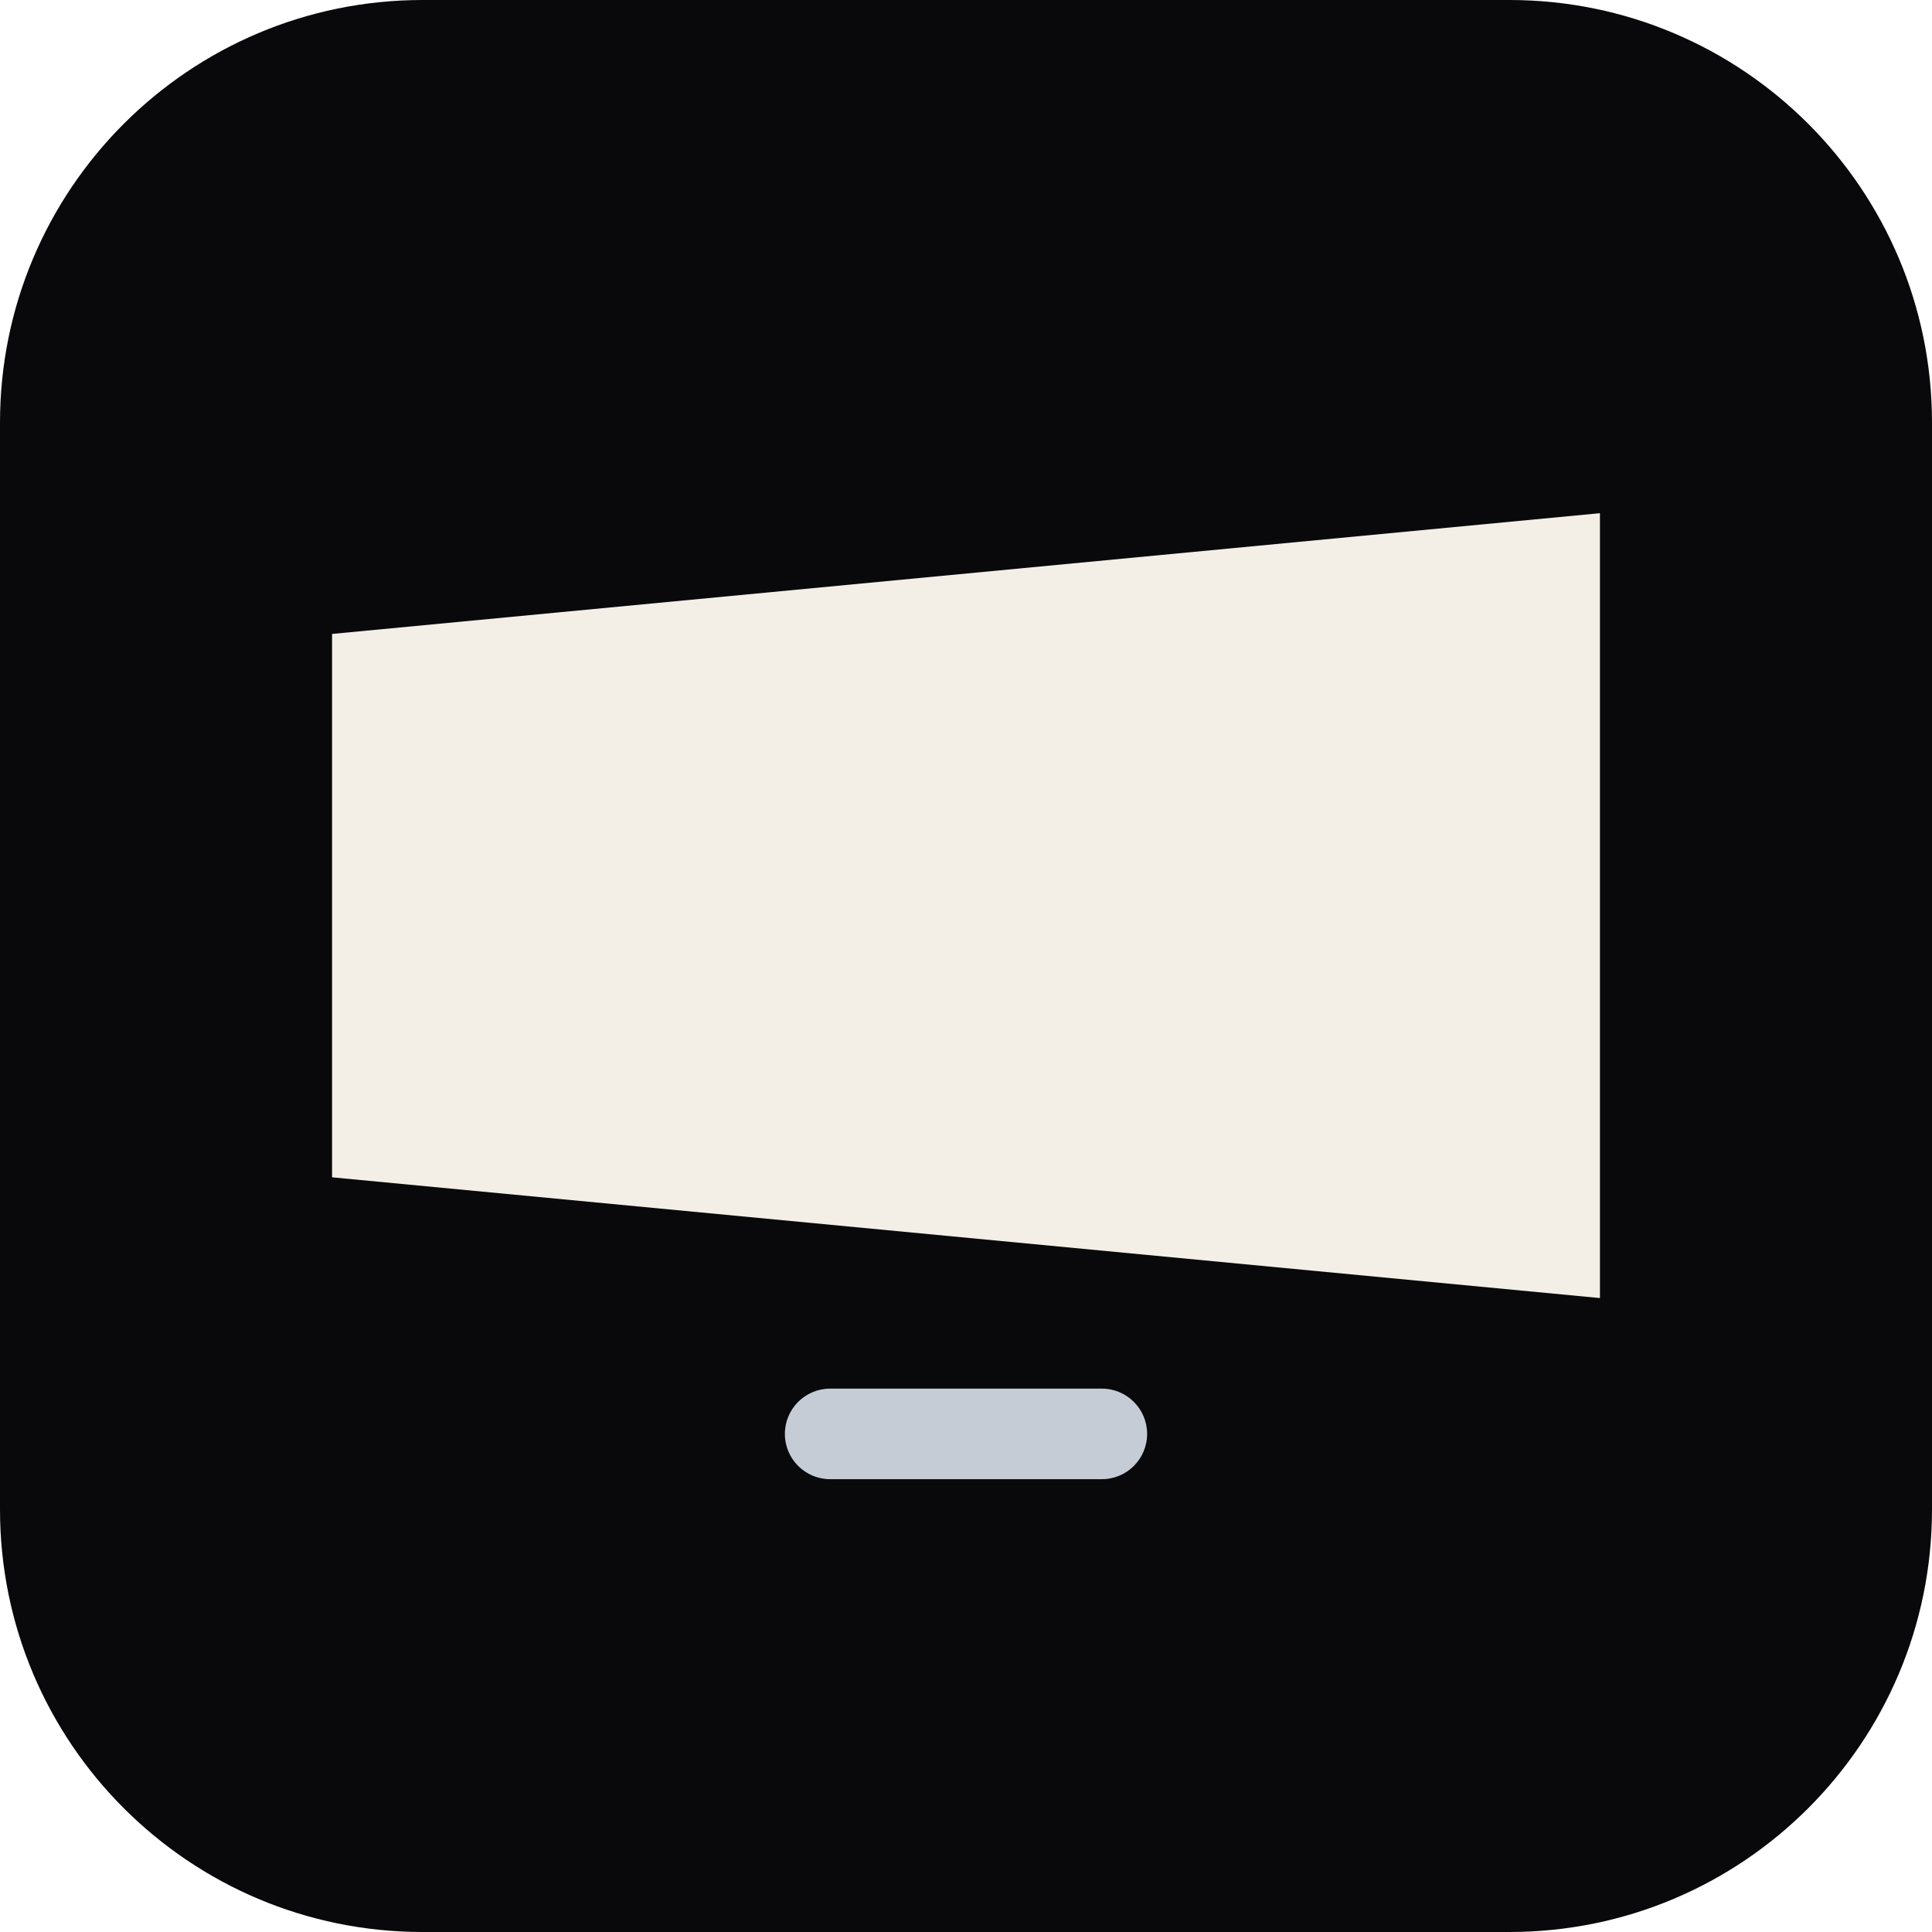
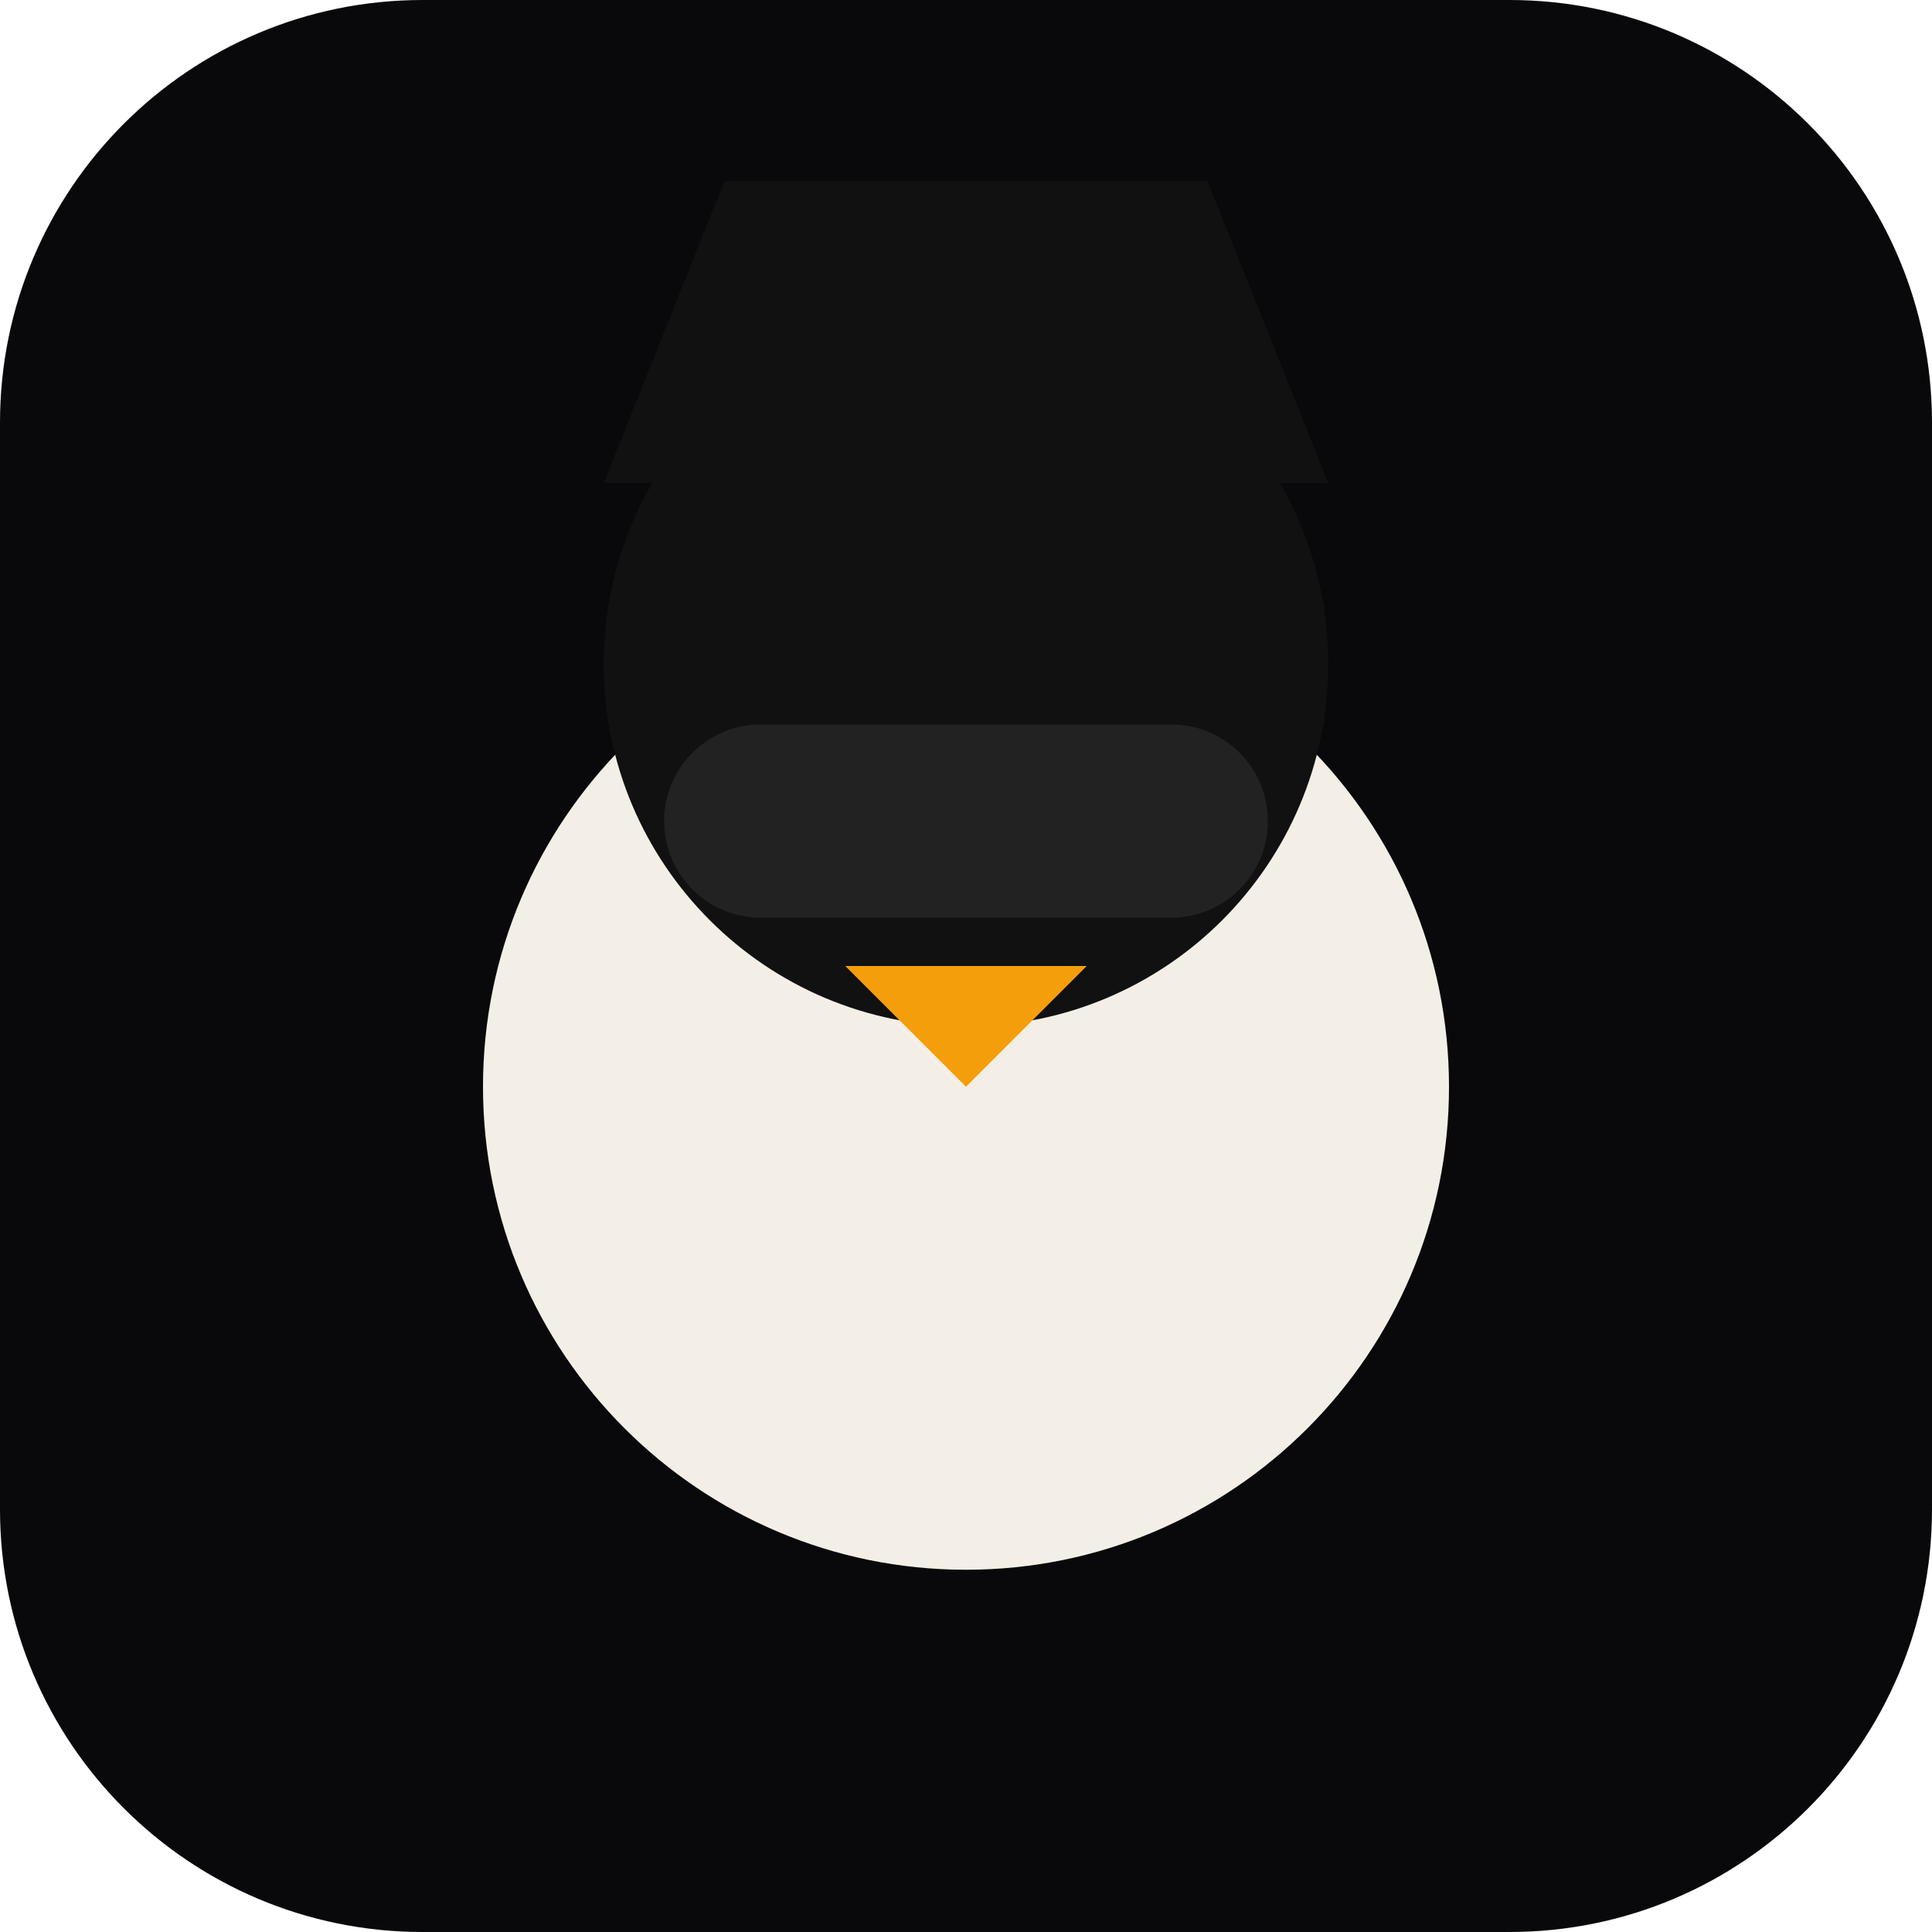
<svg xmlns="http://www.w3.org/2000/svg" viewBox="0 0 32 32">
  <rect width="32" height="32" rx="7" fill="#09090b" />
-   <path fill="#f3efe6" d="M5.5 10.5 26.5 8.5v13l-21-2z" />
-   <rect x="13" y="23" width="6" height="1.5" rx="0.75" fill="#c5ccd6" />
+   <circle cx="16" cy="18" r="8" fill="#f3efe6" />
+   <circle cx="16" cy="11" r="6" fill="#111" />
+   <path d="M10 8h12l-2-5H12z" fill="#111" />
+   <rect x="11" y="12" width="10" height="3.2" rx="1.6" fill="#222" />
+   <path d="M14 16h4l-2 2z" fill="#f59e0b" />
</svg>
